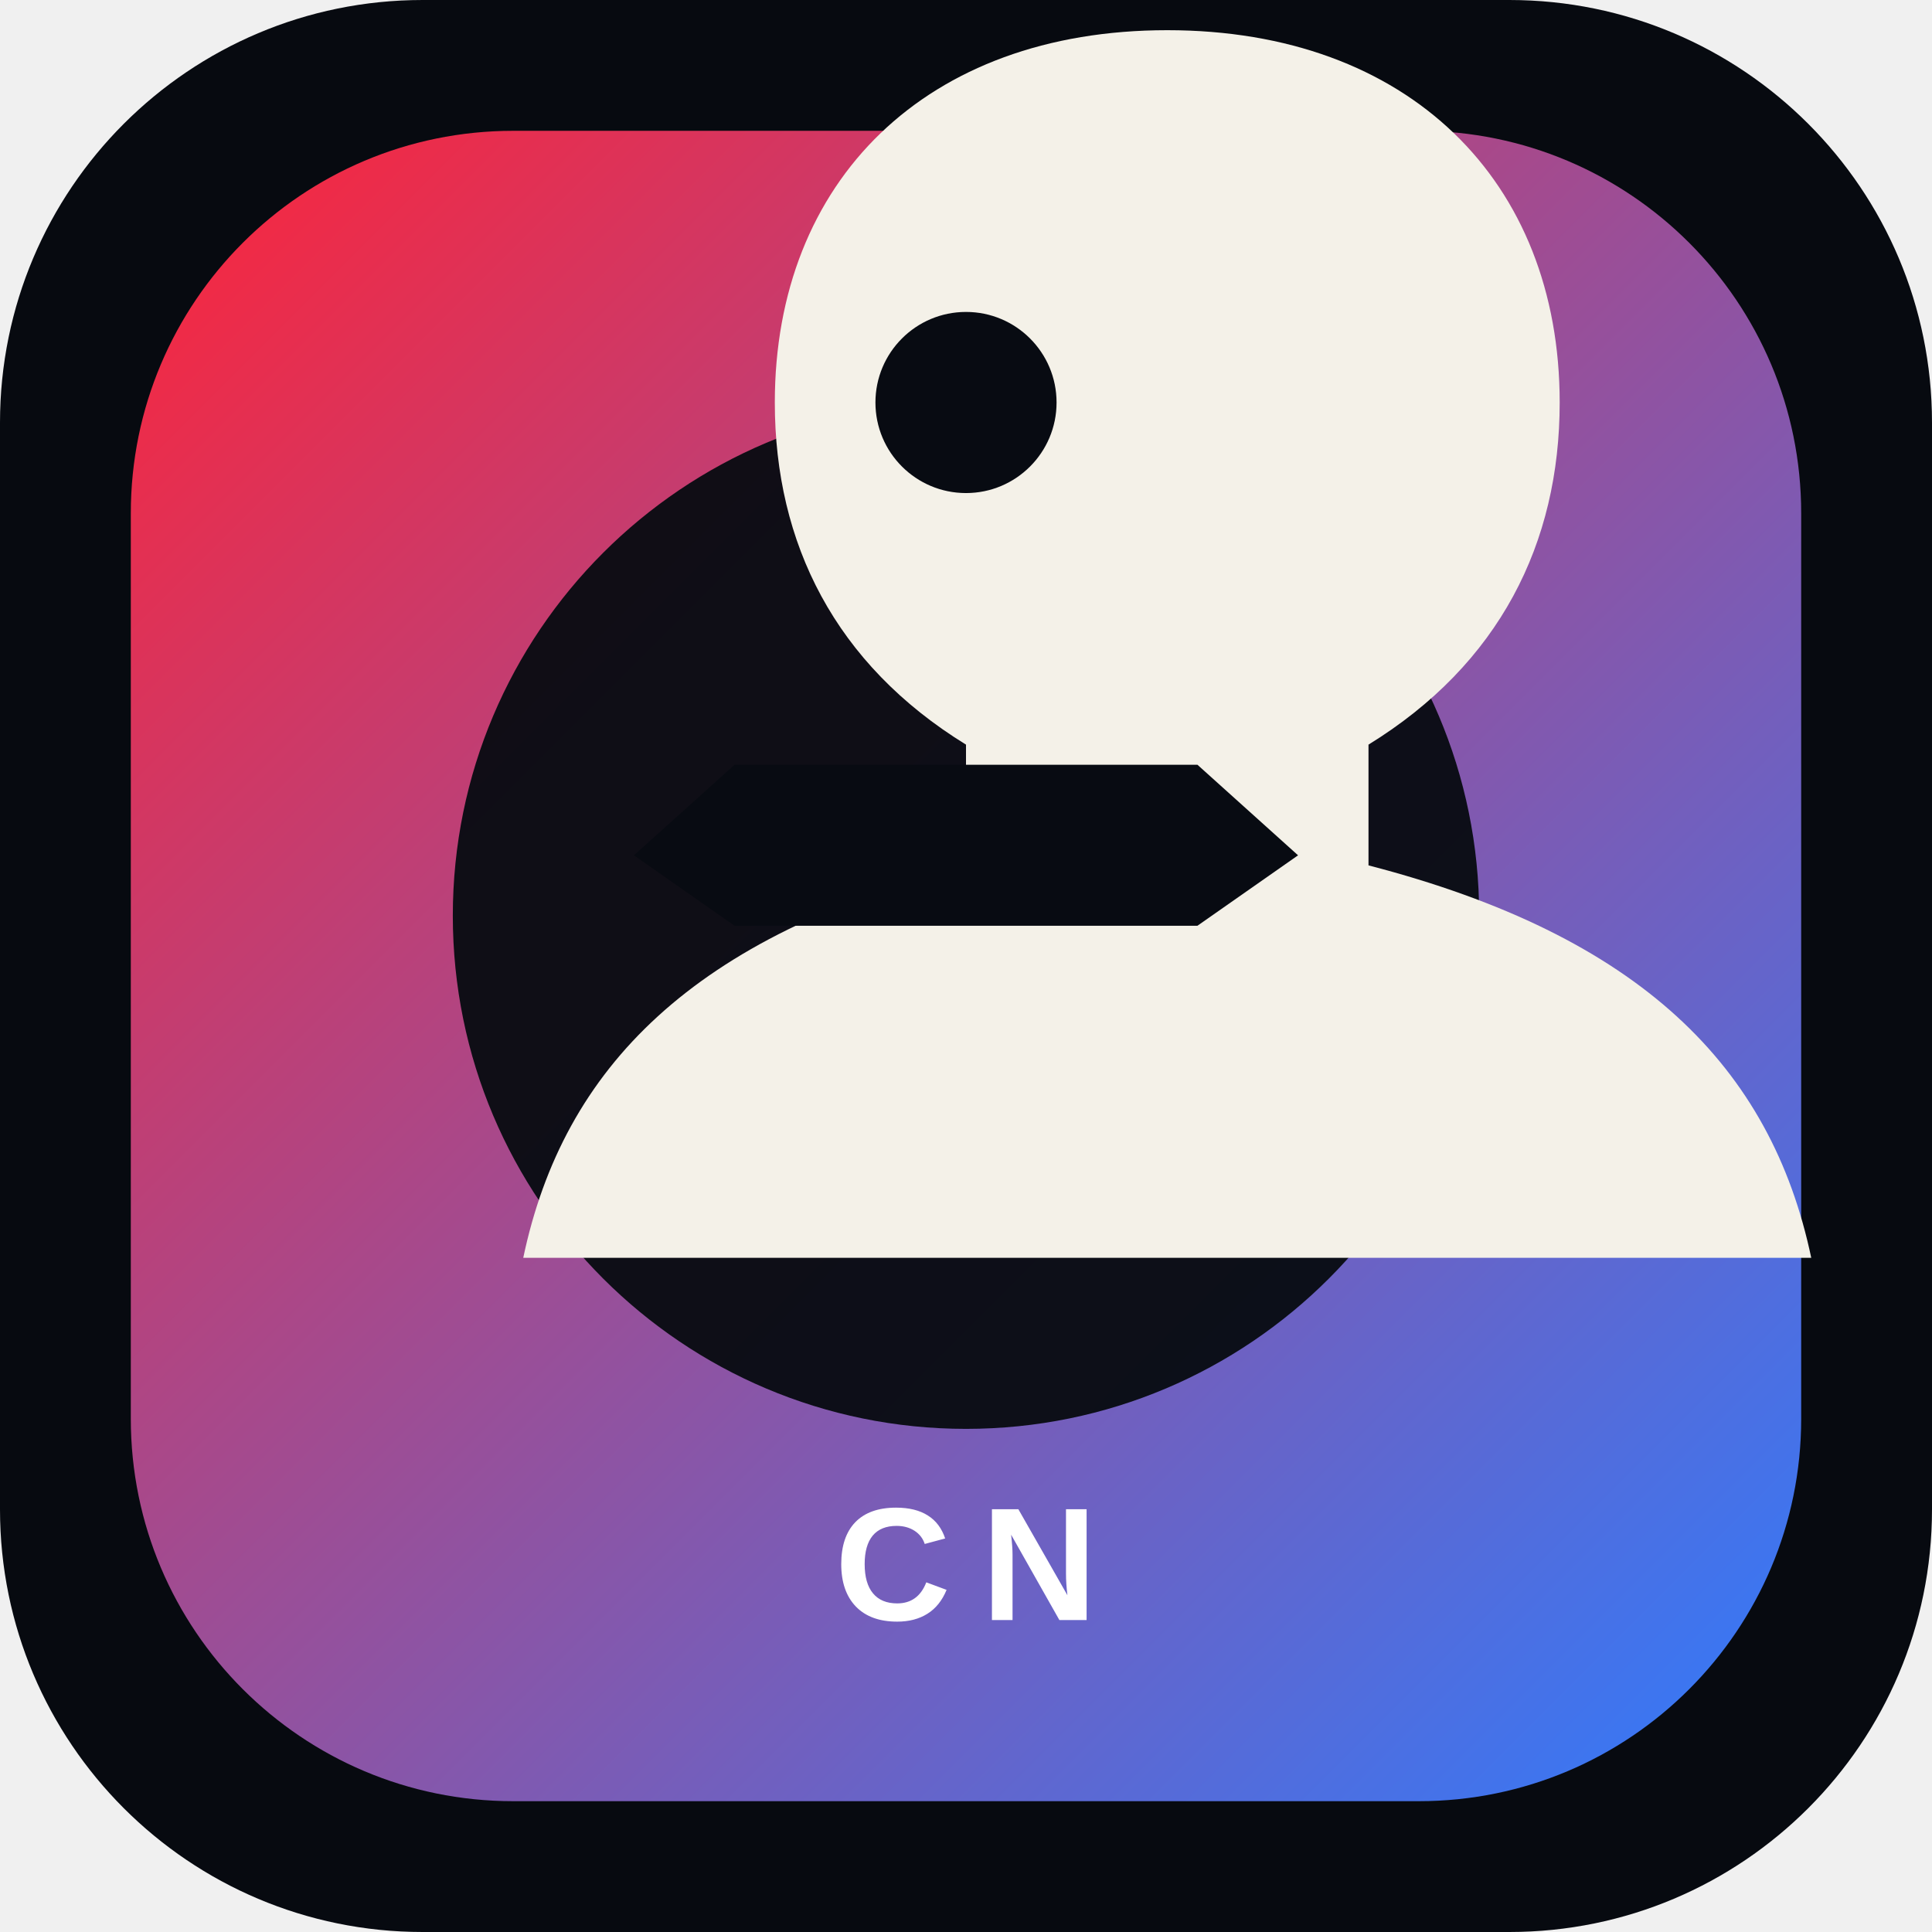
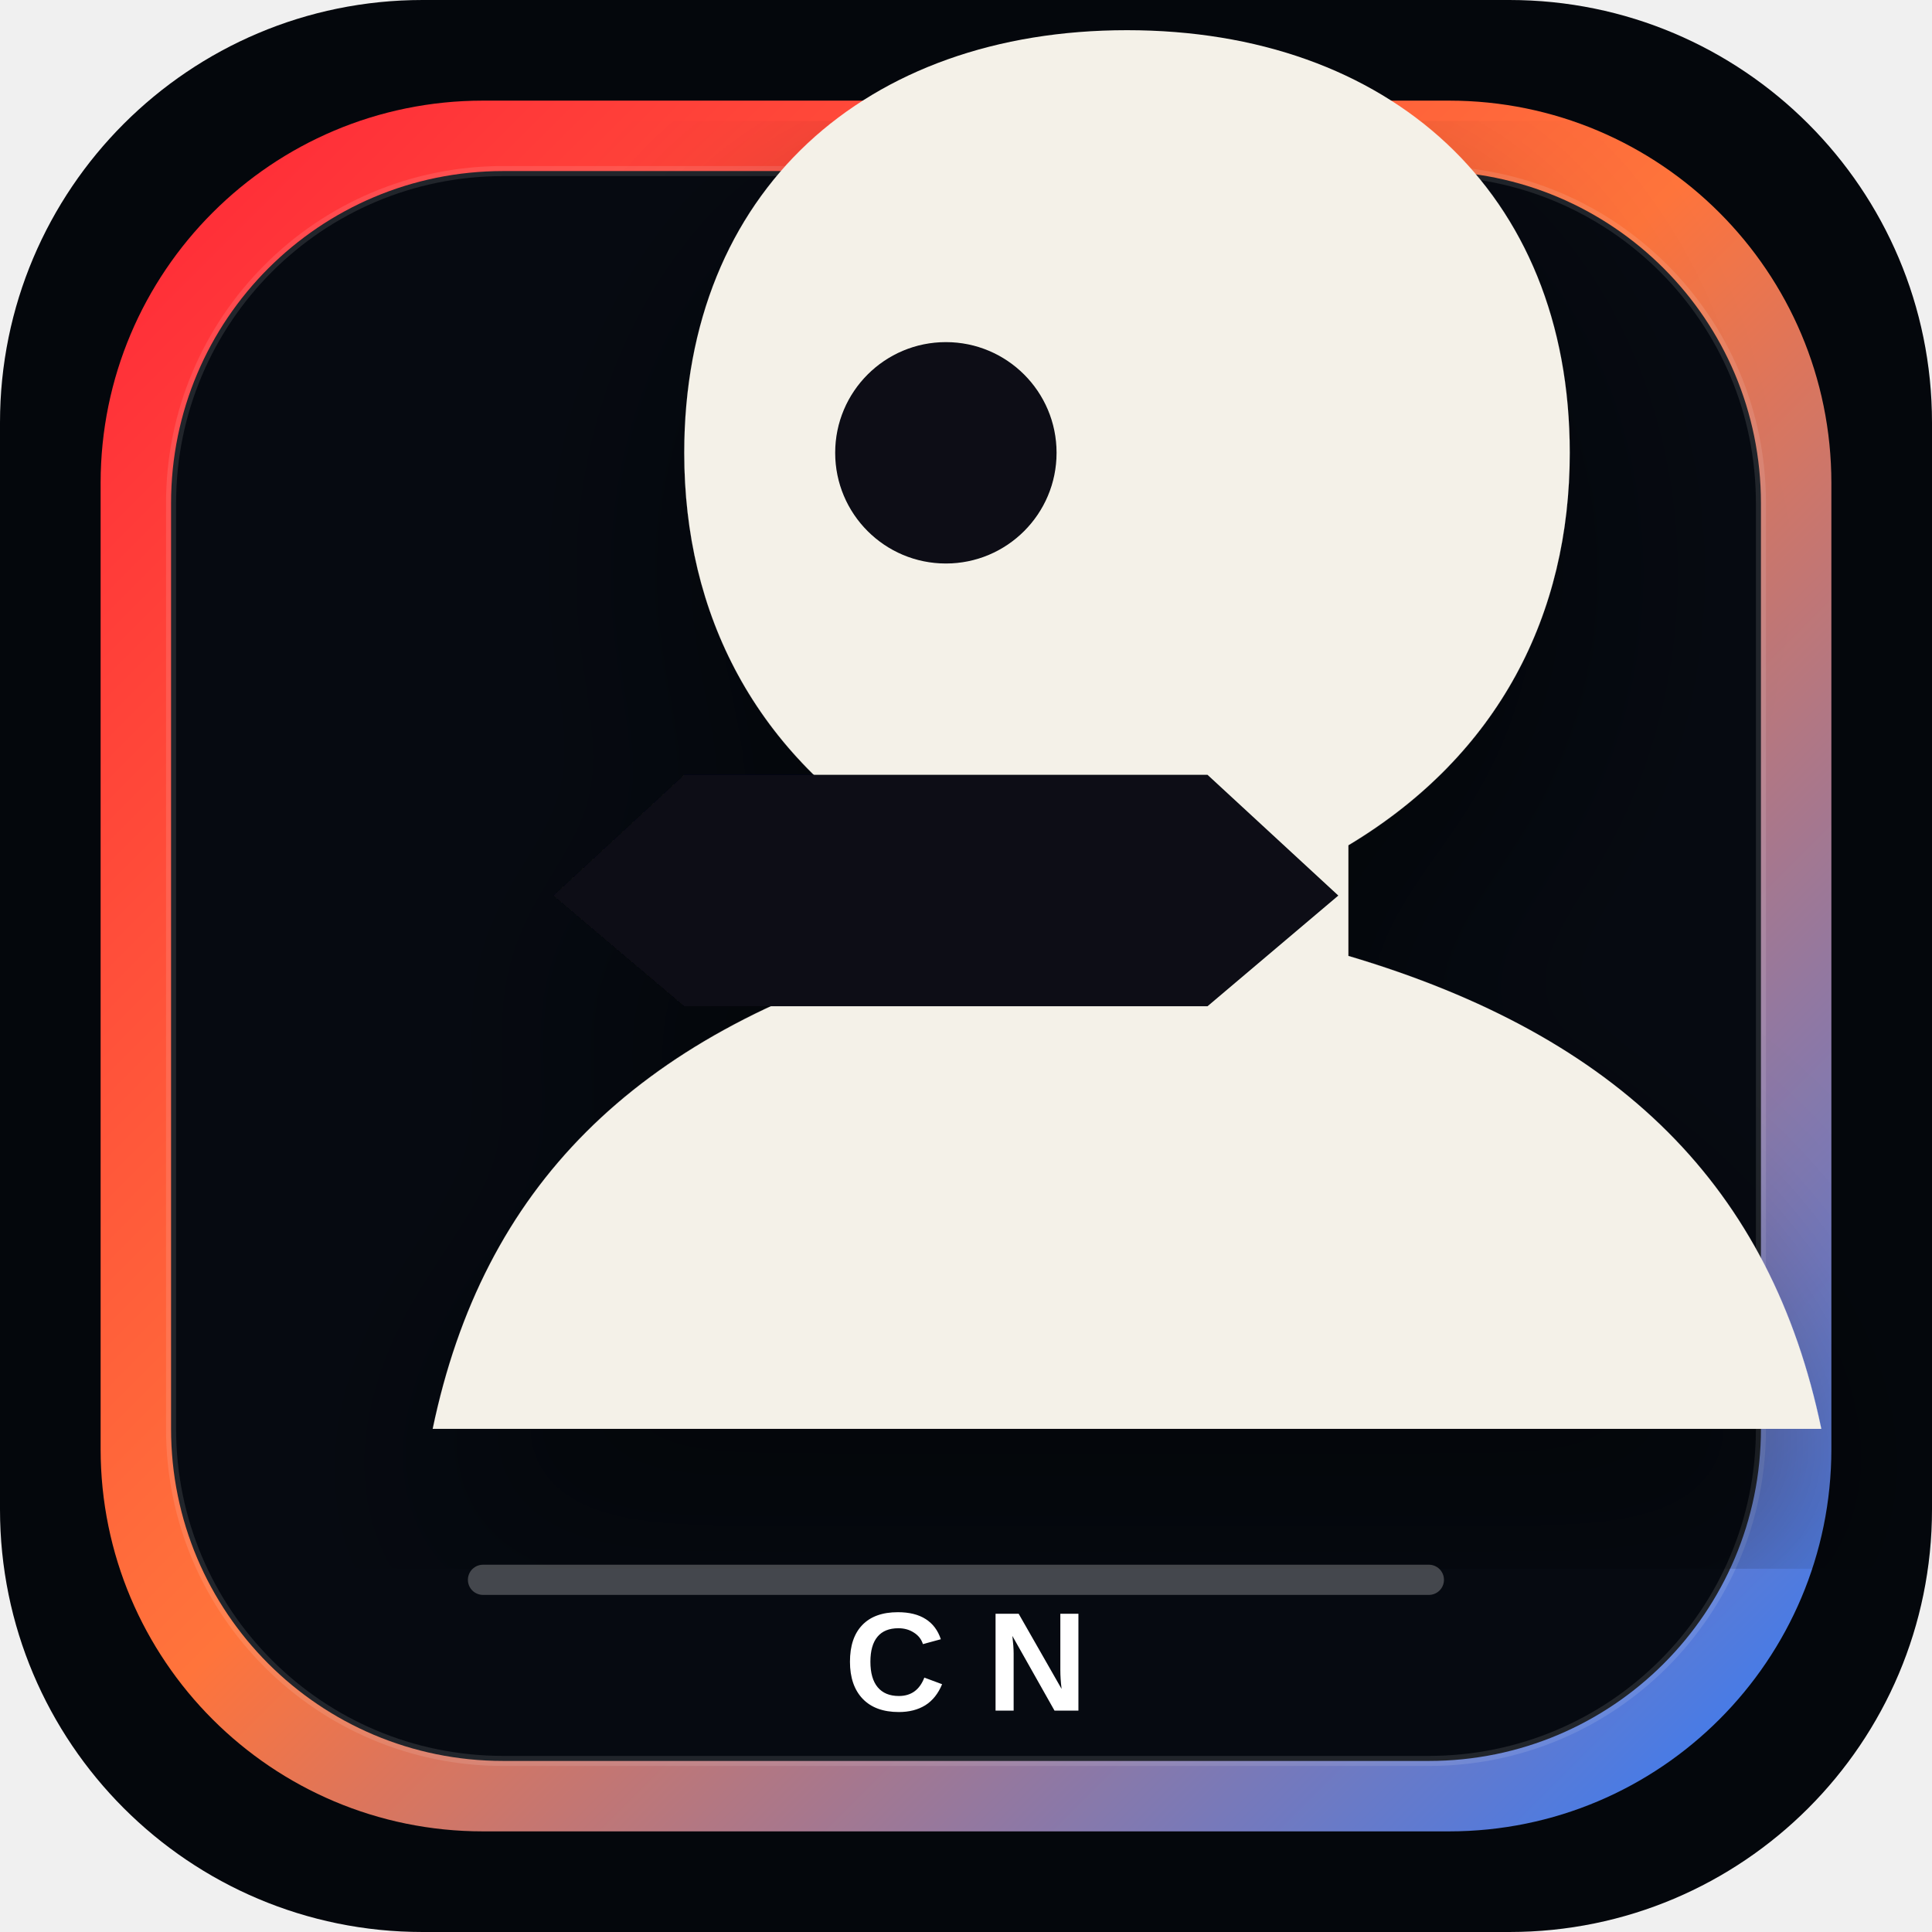
<svg xmlns="http://www.w3.org/2000/svg" viewBox="0 0 192 192">
  <defs>
-     <linearGradient id="b" x1="0" y1="0" x2="1" y2="1">
+     <linearGradient id="g" x1="0" y1="0" x2="1" y2="1">
      <stop stop-color="#ff2438" />
+       <stop offset=".48" stop-color="#ff743b" />
      <stop offset="1" stop-color="#2d7cff" />
    </linearGradient>
+     <filter id="s">
+       <feDropShadow dx="0" dy="12" stdDeviation="10" flood-opacity=".42" />
+     </filter>
  </defs>
-   <rect width="192" height="192" rx="42" fill="#070a10" />
-   <rect x="13" y="13" width="166" height="166" rx="38" fill="url(#b)" />
-   <circle cx="96" cy="91" r="51" fill="#080b12" opacity=".96" />
-   <path d="M52 125c4-19 17-32 44-39v-12c-13-8-19-20-19-34 0-22 15-37 39-37s39 15 39 37c0 14-6 26-19 34v12c27 7 40 20 44 39H52Z" fill="#f4f1e8" />
-   <path d="M73 76h46l10 9-10 7H73l-10-7 10-9Z" fill="#080b12" />
-   <circle cx="96" cy="40" r="9" fill="#080b12" />
-   <text x="96" y="161" text-anchor="middle" font-family="Arial,sans-serif" font-size="16" font-weight="900" letter-spacing="3" fill="#fff">CN</text>
+   <rect width="192" height="192" rx="42" fill="#04070c" />
+   <rect x="10" y="10" width="172" height="172" rx="38" fill="url(#g)" />
+   <rect x="17" y="17" width="158" height="158" rx="33" fill="#060a11" stroke="#fff" stroke-opacity=".11" />
+   <g filter="url(#s)">
+     <path d="M43 142c5-24 20-39 47-47V84c-15-9-22-23-22-39 0-26 18-42 44-42s44 16 44 42c0 16-7 30-22 39v11c27 8 42 23 47 47H43Z" fill="#f4f1e8" />
+     <path d="M68 77h52l13 12-13 11H68L55 89l13-12Z" fill="#070b12" />
+     <circle cx="94" cy="45" r="11" fill="#070b12" />
+   </g>
+   <path d="M48 157h94" stroke="#fff" stroke-opacity=".25" stroke-width="3" stroke-linecap="round" />
+   <text x="96" y="170" text-anchor="middle" font-family="Arial,sans-serif" font-size="14" font-weight="900" letter-spacing="4" fill="#fff">CN</text>
</svg>
